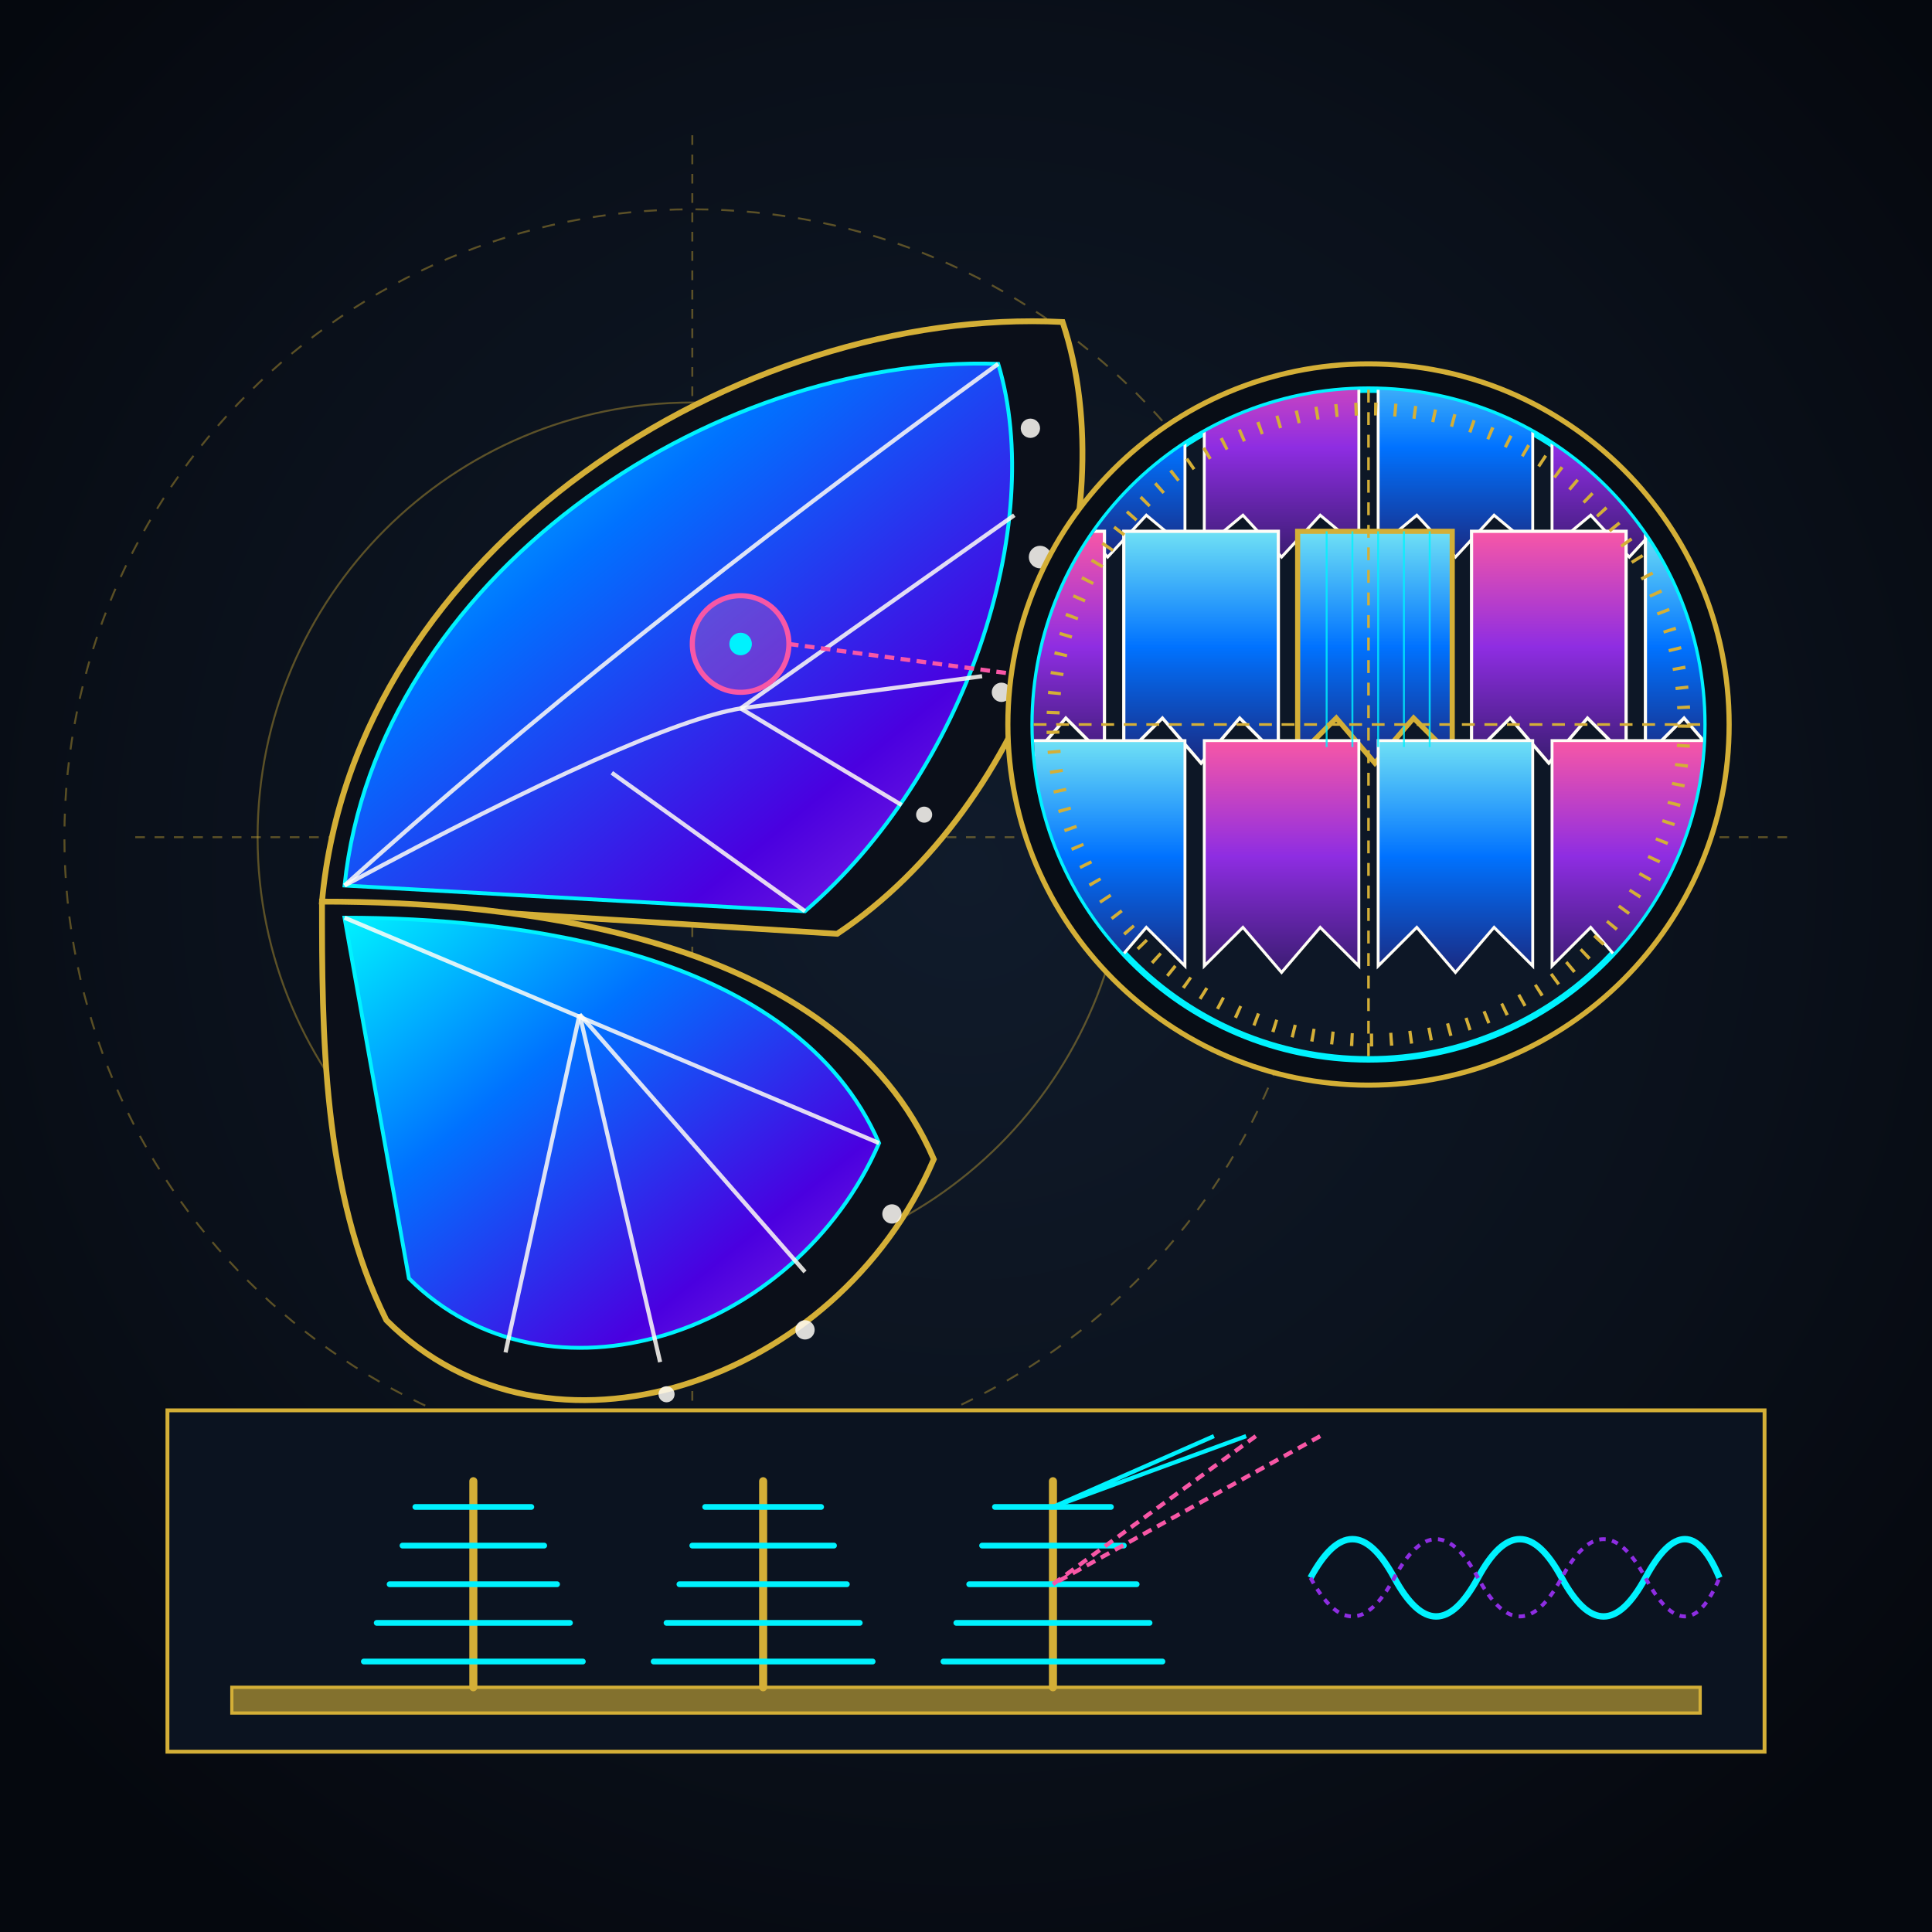
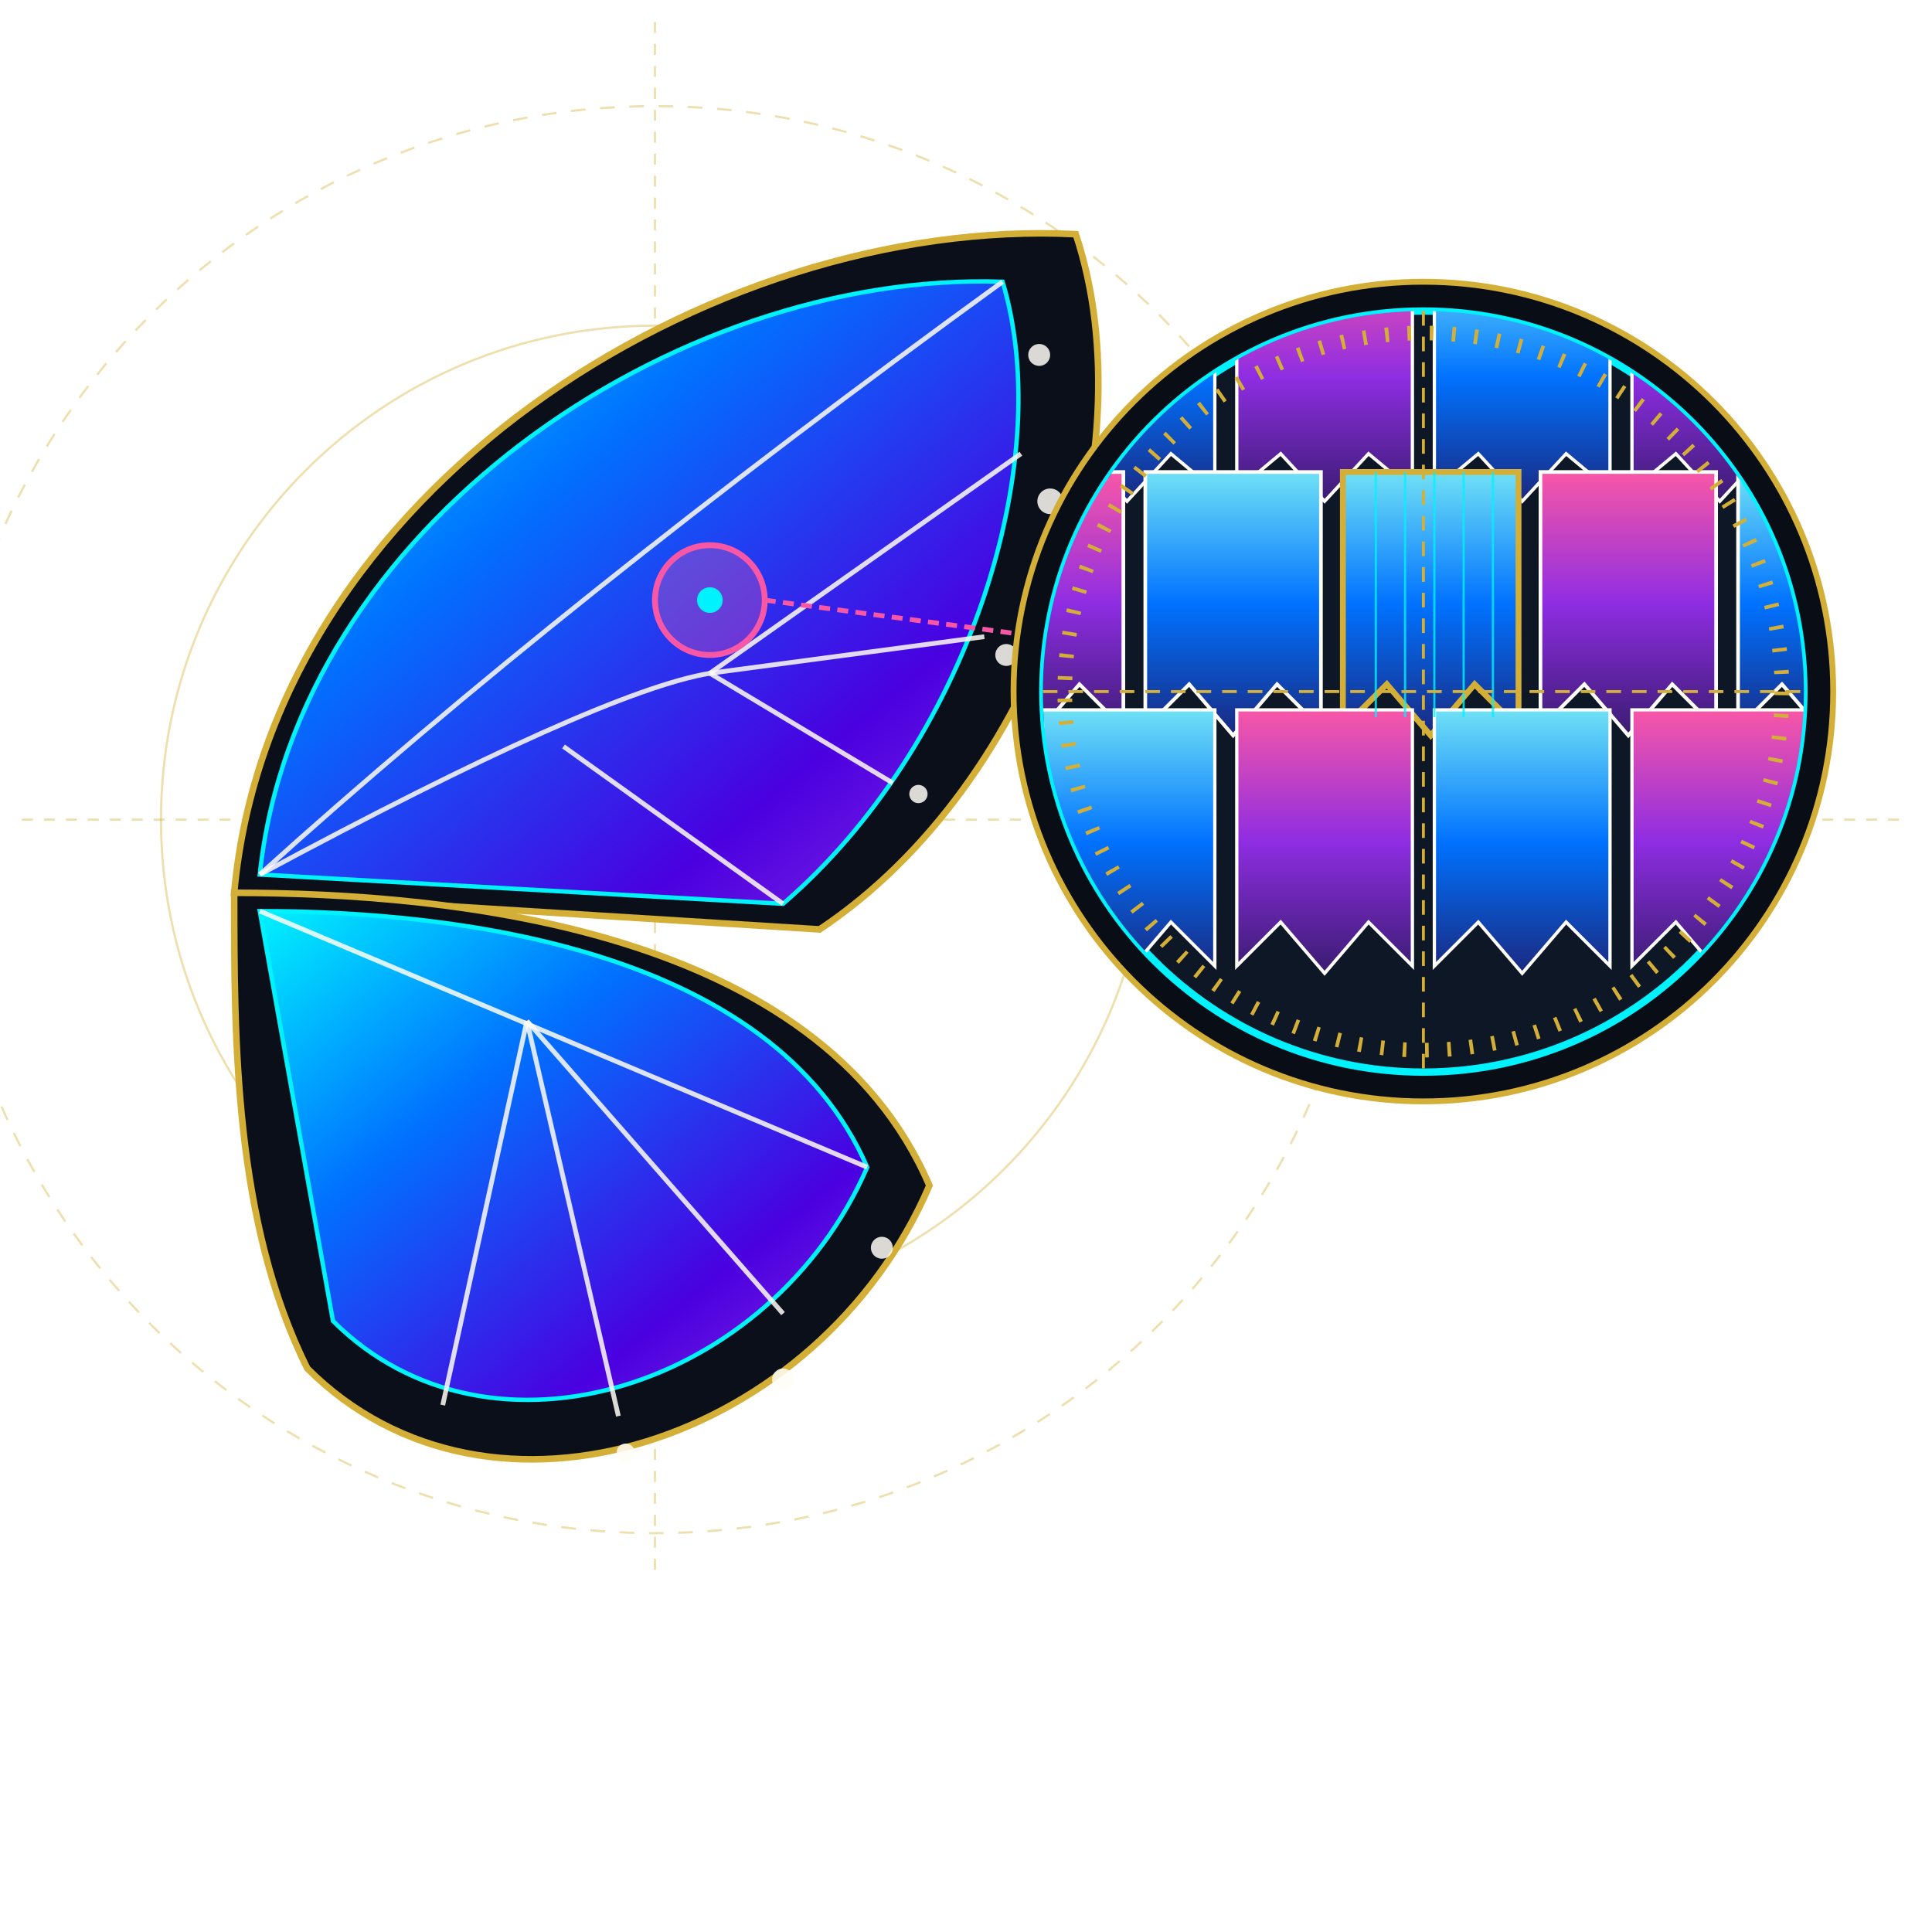
- <svg xmlns="http://www.w3.org/2000/svg" viewBox="0 0 600 600" width="100%" height="100%">
+ <svg xmlns="http://www.w3.org/2000/svg" viewBox="36 36 528 528" width="100%" height="100%">
  <defs>
    <radialGradient id="morpho-bg" cx="50%" cy="45%" r="65%">
      <stop offset="0%" stop-color="#101B2B" />
      <stop offset="65%" stop-color="#0A101A" />
      <stop offset="100%" stop-color="#05080E" />
    </radialGradient>
    <linearGradient id="morpho-wing-grad" x1="0%" y1="0%" x2="100%" y2="100%">
      <stop offset="0%" stop-color="#00F2FE" />
      <stop offset="35%" stop-color="#0072FF" />
      <stop offset="75%" stop-color="#4A00E0" />
      <stop offset="100%" stop-color="#8E2DE2" />
    </linearGradient>
    <linearGradient id="morpho-scale-cyan" x1="0%" y1="0%" x2="0%" y2="100%">
      <stop offset="0%" stop-color="#70E1F5" />
      <stop offset="50%" stop-color="#0072FF" />
      <stop offset="100%" stop-color="#1A2980" />
    </linearGradient>
    <linearGradient id="morpho-scale-violet" x1="0%" y1="0%" x2="0%" y2="100%">
      <stop offset="0%" stop-color="#F857A6" />
      <stop offset="50%" stop-color="#8E2DE2" />
      <stop offset="100%" stop-color="#3A1C71" />
    </linearGradient>
    <clipPath id="morpho-loupe-clip">
      <circle cx="425" cy="225" r="104" />
    </clipPath>
  </defs>
-   <rect width="600" height="600" fill="url(#morpho-bg)" />
  <g stroke="#D4AF37" stroke-width="0.6" stroke-opacity="0.4" fill="none">
    <circle cx="215" cy="260" r="195" stroke-dasharray="4 4" />
    <circle cx="215" cy="260" r="135" />
    <line x1="42" y1="260" x2="558" y2="260" stroke-dasharray="3 3" />
    <line x1="215" y1="42" x2="215" y2="465" stroke-dasharray="3 3" />
  </g>
  <g transform="translate(65, 85)">
    <path d="M 35 195 C 45 85, 165 10, 265 15 C 285 75, 255 165, 195 205 Z" fill="#0B0F19" stroke="#D4AF37" stroke-width="1.8" />
    <path d="M 42 190 C 52 95, 155 25, 245 28 C 260 78, 235 155, 185 198 Z" fill="url(#morpho-wing-grad)" stroke="#00F2FE" stroke-width="1.2" />
    <path d="M 35 195 C 95 195, 195 205, 225 275 C 195 345, 105 375, 55 325 C 35 285, 35 235, 35 195 Z" fill="#0B0F19" stroke="#D4AF37" stroke-width="1.8" />
    <path d="M 42 200 C 95 200, 182 210, 208 270 C 182 330, 105 355, 62 312 Z" fill="url(#morpho-wing-grad)" stroke="#00F2FE" stroke-width="1.2" />
    <g fill="none" stroke="#FFFDF7" stroke-width="1.3" stroke-opacity="0.85">
      <path d="M 42 190 Q 125 115 245 28" />
      <path d="M 42 190 Q 135 140 165 135" />
      <path d="M 165 135 L 250 75" />
      <path d="M 165 135 L 240 125" />
      <path d="M 165 135 L 215 165" />
      <path d="M 125 155 L 185 198" />
      <path d="M 42 200 Q 125 235 208 270" />
      <path d="M 115 230 L 185 310" />
      <path d="M 115 230 L 140 338" />
      <path d="M 115 230 L 92 335" />
    </g>
    <g fill="#FFFDF7" fill-opacity="0.85">
      <circle cx="255" cy="48" r="3" />
      <circle cx="258" cy="88" r="3.5" />
      <circle cx="246" cy="130" r="3" />
      <circle cx="222" cy="168" r="2.5" />
      <circle cx="212" cy="292" r="3" />
      <circle cx="185" cy="328" r="3" />
      <circle cx="142" cy="348" r="2.5" />
    </g>
    <circle cx="165" cy="115" r="15" fill="#F857A6" fill-opacity="0.3" stroke="#F857A6" stroke-width="1.6" />
    <circle cx="165" cy="115" r="3.5" fill="#00F2FE" />
    <line x1="180" y1="115" x2="255" y2="125" stroke="#F857A6" stroke-width="1.3" stroke-dasharray="3 2" />
  </g>
  <g>
    <circle cx="425" cy="225" r="112" fill="#080D16" stroke="#D4AF37" stroke-width="1.6" />
    <circle cx="425" cy="225" r="104" fill="#0D1726" stroke="#00F2FE" stroke-width="2" />
    <g clip-path="url(#morpho-loupe-clip)">
      <g transform="translate(320, 105)" stroke="#FFFDF7" stroke-width="0.9">
        <polygon points="0,0 48,0 48,65 36,55 24,68 12,55 0,65" fill="url(#morpho-scale-cyan)" />
        <polygon points="54,0 102,0 102,65 90,55 78,68 66,55 54,65" fill="url(#morpho-scale-violet)" />
        <polygon points="108,0 156,0 156,65 144,55 132,68 120,55 108,65" fill="url(#morpho-scale-cyan)" />
        <polygon points="162,0 210,0 210,65 198,55 186,68 174,55 162,65" fill="url(#morpho-scale-violet)" />
      </g>
      <g transform="translate(295, 165)" stroke="#FFFDF7" stroke-width="1">
        <polygon points="0,0 48,0 48,70 36,58 24,72 12,58 0,70" fill="url(#morpho-scale-violet)" />
        <polygon points="54,0 102,0 102,70 90,58 78,72 66,58 54,70" fill="url(#morpho-scale-cyan)" />
        <polygon points="108,0 156,0 156,70 144,58 132,72 120,58 108,70" fill="url(#morpho-scale-cyan)" stroke="#D4AF37" stroke-width="1.6" />
        <polygon points="162,0 210,0 210,70 198,58 186,72 174,58 162,70" fill="url(#morpho-scale-violet)" />
        <polygon points="216,0 264,0 264,70 252,58 240,72 228,58 216,70" fill="url(#morpho-scale-cyan)" />
      </g>
      <g transform="translate(320, 230)" stroke="#FFFDF7" stroke-width="0.9">
        <polygon points="0,0 48,0 48,70 36,58 24,72 12,58 0,70" fill="url(#morpho-scale-cyan)" />
        <polygon points="54,0 102,0 102,70 90,58 78,72 66,58 54,70" fill="url(#morpho-scale-violet)" />
        <polygon points="108,0 156,0 156,70 144,58 132,72 120,58 108,70" fill="url(#morpho-scale-cyan)" />
        <polygon points="162,0 210,0 210,70 198,58 186,72 174,58 162,70" fill="url(#morpho-scale-violet)" />
      </g>
      <g stroke="#00F2FE" stroke-width="0.6" stroke-opacity="0.8">
        <line x1="412" y1="165" x2="412" y2="232" />
        <line x1="420" y1="165" x2="420" y2="232" />
        <line x1="428" y1="165" x2="428" y2="232" />
        <line x1="436" y1="165" x2="436" y2="232" />
        <line x1="444" y1="165" x2="444" y2="232" />
      </g>
      <line x1="321" y1="225" x2="529" y2="225" stroke="#D4AF37" stroke-width="0.8" stroke-dasharray="4 3" />
      <line x1="425" y1="121" x2="425" y2="329" stroke="#D4AF37" stroke-width="0.8" stroke-dasharray="4 3" />
    </g>
    <circle cx="425" cy="225" r="98" fill="none" stroke="#D4AF37" stroke-width="4" stroke-dasharray="1 5.1" />
  </g>
-   <g transform="translate(52, 438)">
-     <rect x="0" y="0" width="496" height="106" fill="#0B1320" stroke="#D4AF37" stroke-width="1.2" />
-     <rect x="20" y="86" width="456" height="8" fill="#D4AF37" fill-opacity="0.6" stroke="#D4AF37" stroke-width="1" />
-     <g stroke="#00F2FE" stroke-width="1.8" stroke-linecap="round">
-       <g transform="translate(95, 0)">
-         <line x1="0" y1="22" x2="0" y2="86" stroke="#D4AF37" stroke-width="2.5" />
-         <line x1="-18" y1="30" x2="18" y2="30" />
-         <line x1="-22" y1="42" x2="22" y2="42" />
-         <line x1="-26" y1="54" x2="26" y2="54" />
-         <line x1="-30" y1="66" x2="30" y2="66" />
-         <line x1="-34" y1="78" x2="34" y2="78" />
-       </g>
-       <g transform="translate(185, 0)">
-         <line x1="0" y1="22" x2="0" y2="86" stroke="#D4AF37" stroke-width="2.5" />
-         <line x1="-18" y1="30" x2="18" y2="30" />
-         <line x1="-22" y1="42" x2="22" y2="42" />
-         <line x1="-26" y1="54" x2="26" y2="54" />
-         <line x1="-30" y1="66" x2="30" y2="66" />
-         <line x1="-34" y1="78" x2="34" y2="78" />
-       </g>
-       <g transform="translate(275, 0)">
-         <line x1="0" y1="22" x2="0" y2="86" stroke="#D4AF37" stroke-width="2.5" />
-         <line x1="-18" y1="30" x2="18" y2="30" />
-         <line x1="-22" y1="42" x2="22" y2="42" />
-         <line x1="-26" y1="54" x2="26" y2="54" />
-         <line x1="-30" y1="66" x2="30" y2="66" />
-         <line x1="-34" y1="78" x2="34" y2="78" />
-       </g>
-     </g>
-     <g fill="none" stroke-width="1.3">
-       <polyline points="325,8 275,30 335,8" stroke="#00F2FE" />
-       <polyline points="338,8 275,54 358,8" stroke="#F857A6" stroke-dasharray="3 2" />
-       <path d="M 355 52 Q 368 28, 381 52 T 407 52 T 433 52 T 459 52 T 482 52" stroke="#00F2FE" stroke-width="2" />
-       <path d="M 355 52 Q 368 76, 381 52 T 407 52 T 433 52 T 459 52 T 482 52" stroke="#8E2DE2" stroke-width="1.2" stroke-dasharray="2 2" />
-     </g>
-   </g>
-   <g font-family="monospace" font-size="10" fill="#E0F2FE" letter-spacing="1.5">
- </g>
</svg>
